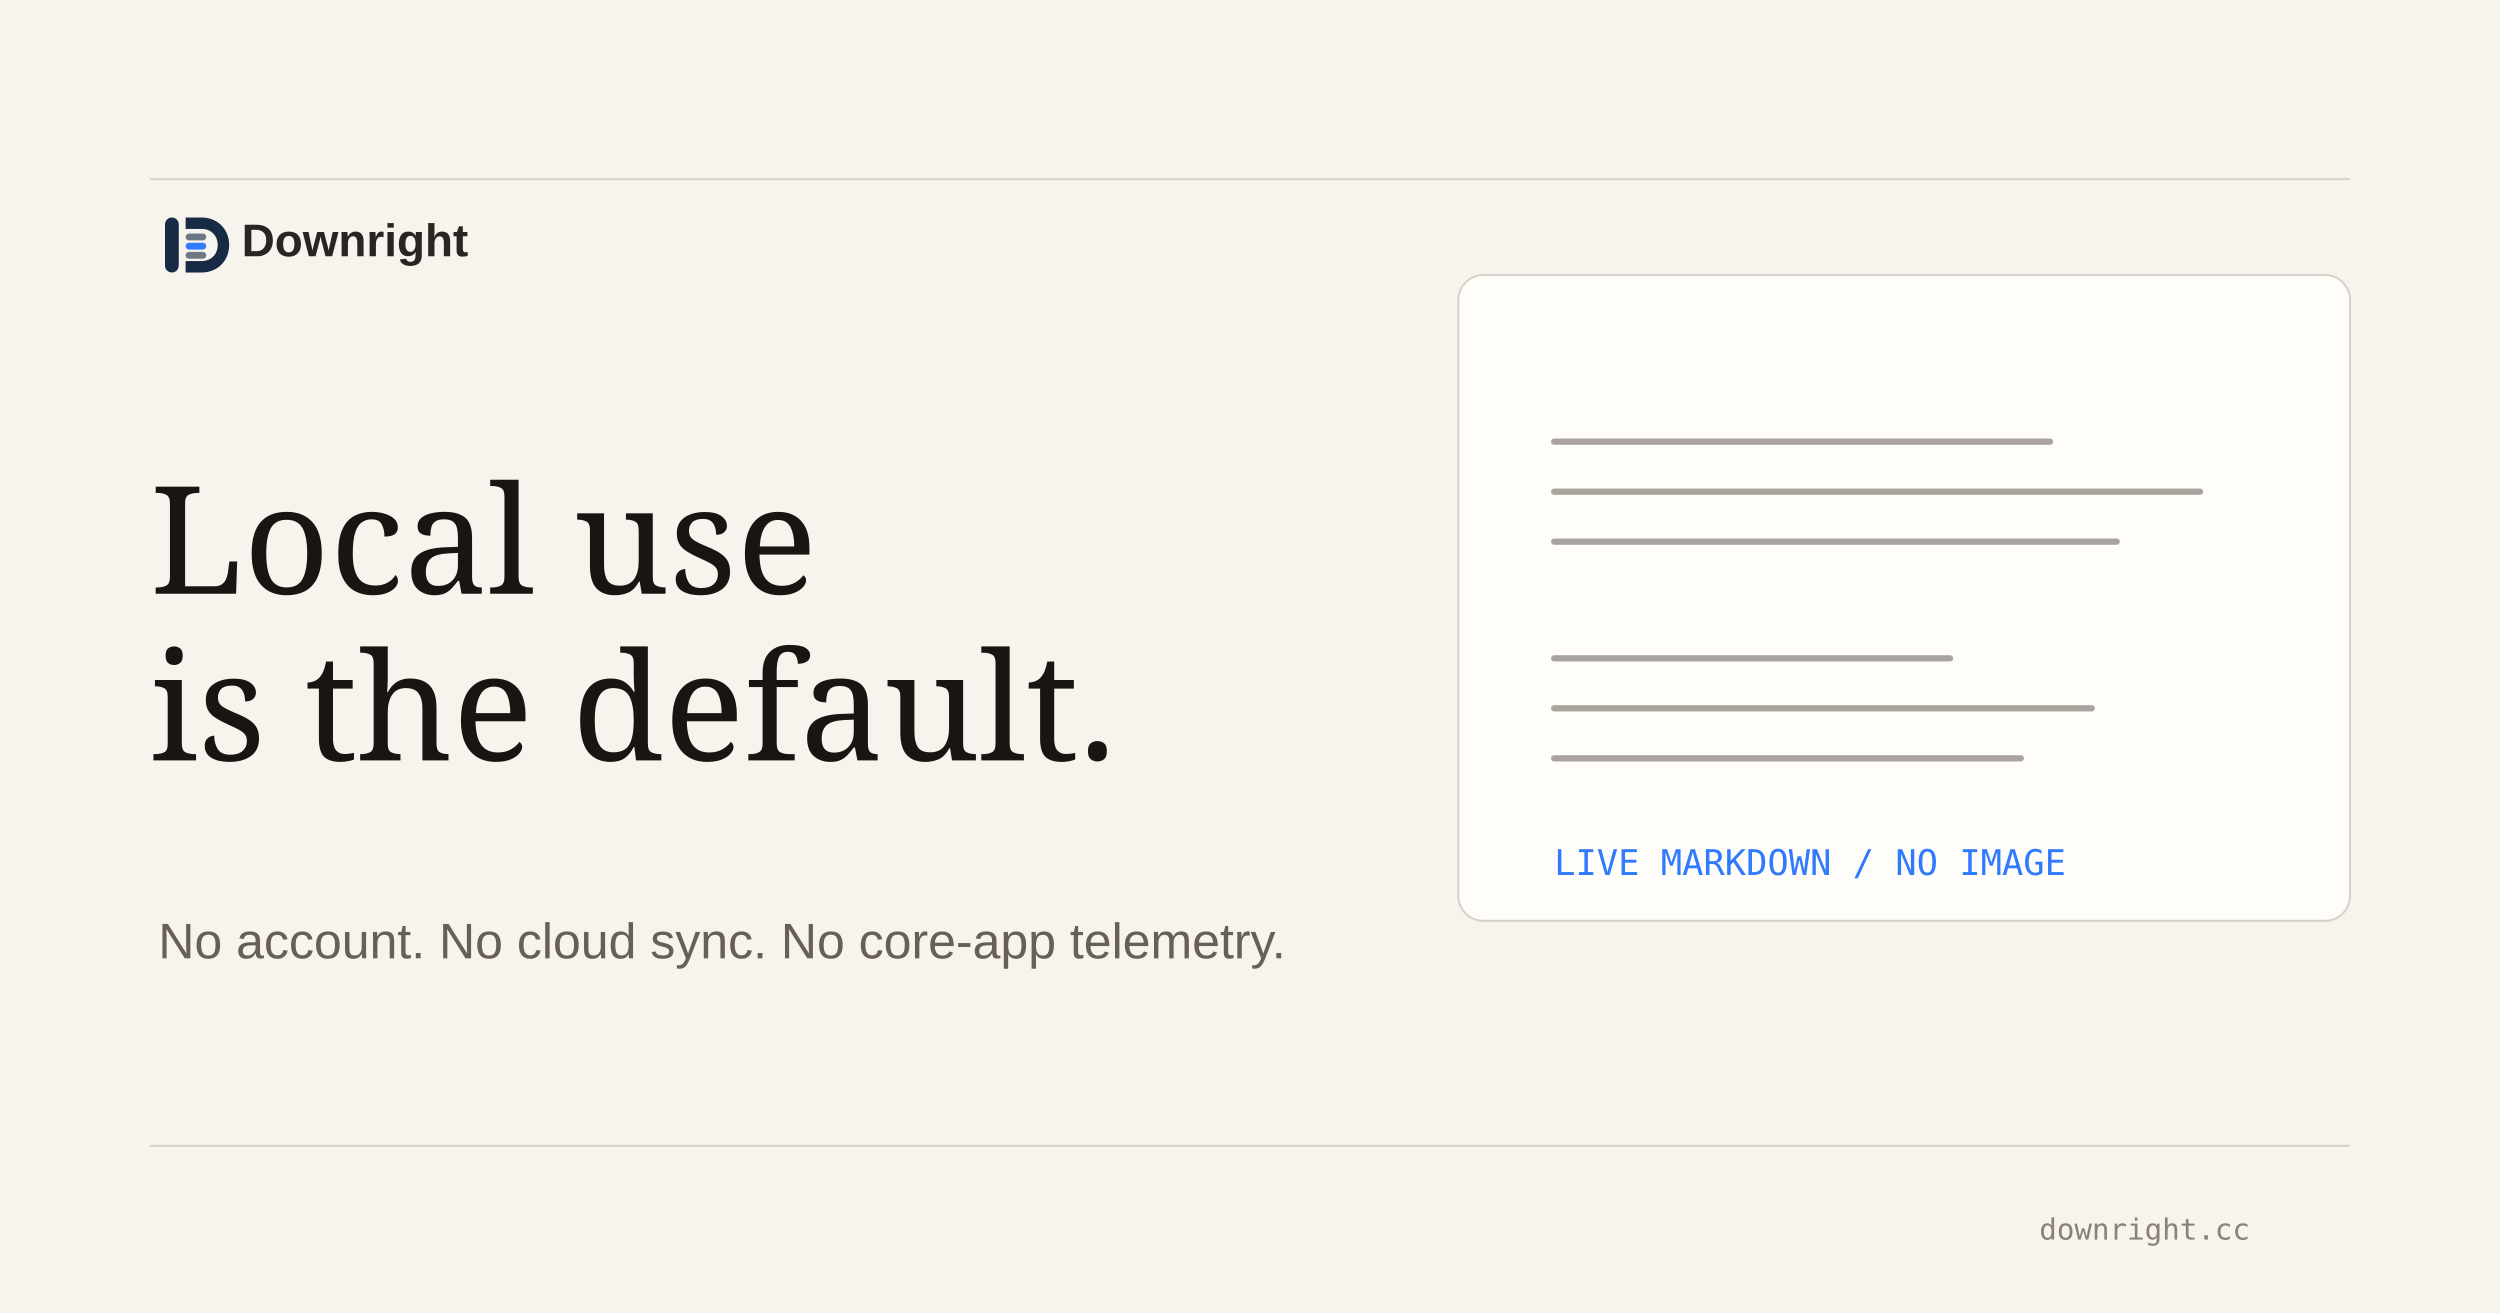
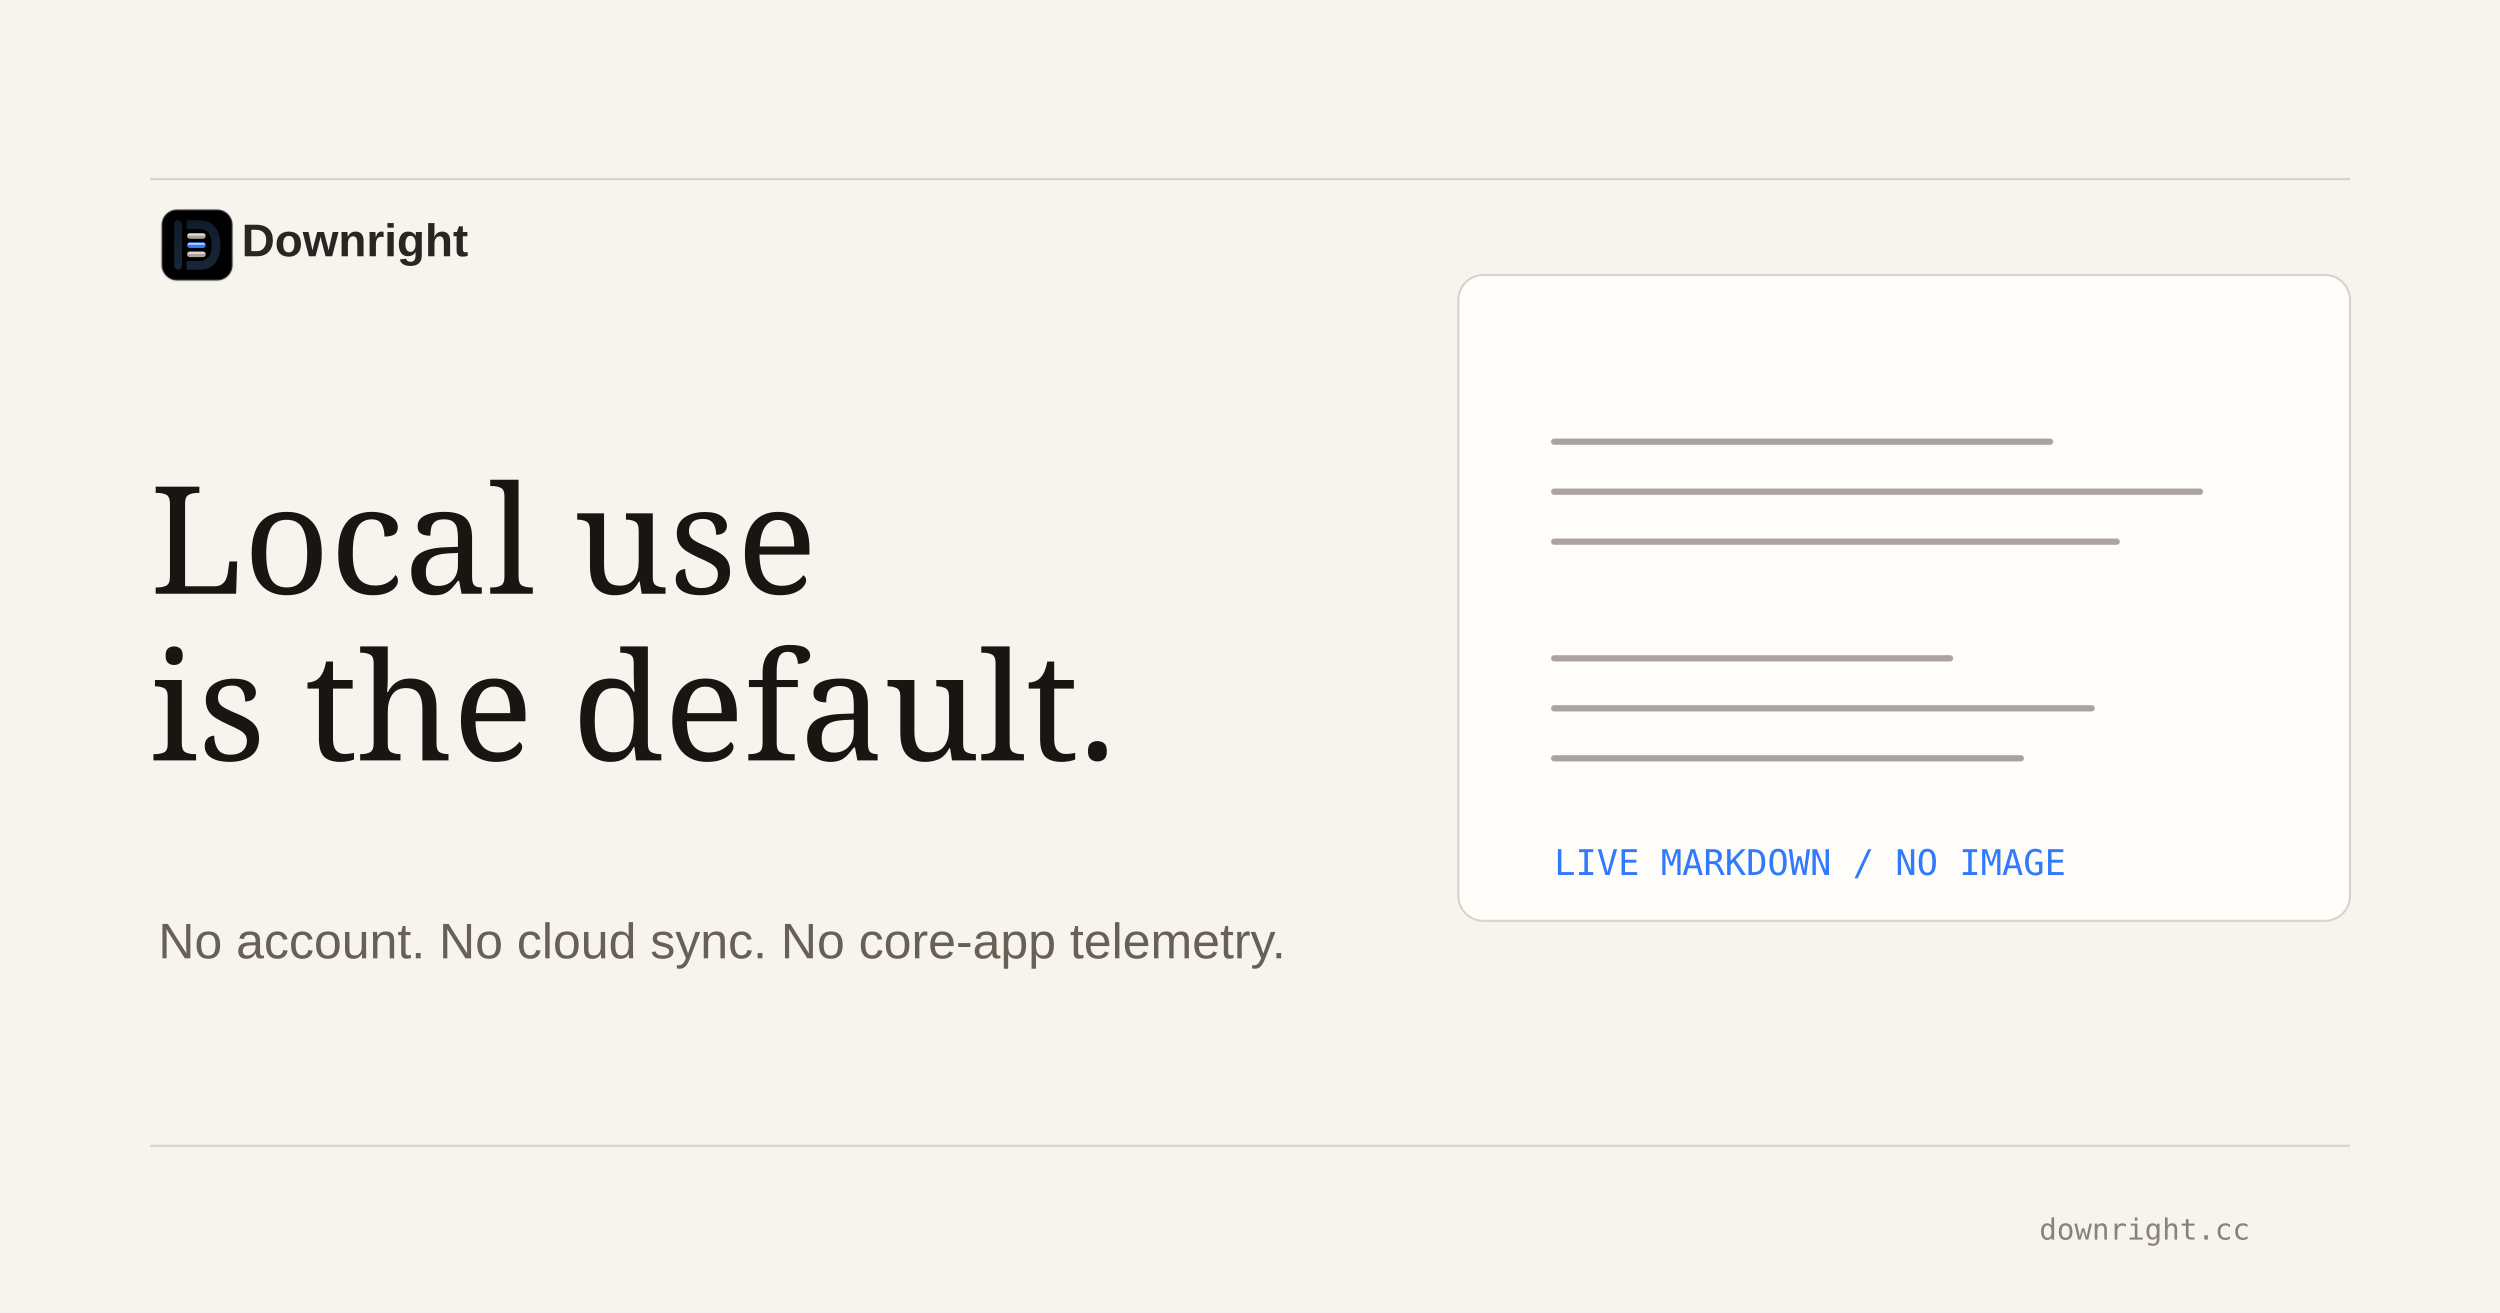
<svg xmlns="http://www.w3.org/2000/svg" width="1200" height="630" viewBox="0 0 1200 630">
  <rect width="1200" height="630" fill="#f7f4ee" />
  <path d="M72 86h1056M72 550h1056" stroke="#d9d2c8" />
  <g transform="translate(77 100) scale(1.1)">
+     <defs>
+       <linearGradient id="fav-tile" x1="16" y1="0" x2="16" y2="32" gradientUnits="userSpaceOnUse">
+         <stop offset="0%" stop-color="#f8f5ee" />
+         <stop offset="100%" stop-color="#e3ded5" />
+       </linearGradient>
+       <linearGradient id="fav-groove" x1="16" y1="4" x2="16" y2="28" gradientUnits="userSpaceOnUse">
+         <stop offset="0%" stop-color="#0f1b28" />
+         <stop offset="100%" stop-color="#18283a" />
+       </linearGradient>
+     </defs>
    <style>
-     .mark,.rule{fill:#172b45}
-     @media (prefers-color-scheme:dark){.mark,.rule{fill:#f7f4ee}}
+     .fav-accent { fill: #307afe; }
+     @media (prefers-color-scheme: dark) {
+       .fav-accent { fill: #6ea8ff; }
+     }
  </style>
-     <rect class="mark" x="2" y="4" width="6" height="24" rx="3" />
-     <path class="mark" d="M11 4h7c7 0 12 5.2 12 12s-5 12-12 12h-7v-5h7c4.2 0 7-3 7-7s-2.8-7-7-7h-7V4Z" />
-     <rect class="rule" x="11" y="11" width="9" height="3" rx="1.5" opacity=".62" />
-     <rect x="11" y="15" width="9" height="3" rx="1.5" fill="#307afe" />
-     <rect class="rule" x="11" y="19" width="9" height="3" rx="1.5" opacity=".62" />
+     <rect width="32" height="32" rx="7.2" fill="url(#fav-tile)" />
+     <rect x="0.5" y="0.5" width="31" height="31" rx="6.7" stroke="#ffffff" stroke-opacity="0.95" stroke-width="0.9" />
+     <rect x="0.5" y="0.5" width="31" height="31" rx="6.7" stroke="#c4bcaf" stroke-opacity="0.35" stroke-width="0.9" />
+     <rect x="6" y="5.2" width="3.4" height="21.6" rx="1.7" fill="url(#fav-groove)" />
+     <path d="M11.4 5.2h5.6c5.5 0 9.2 3.6 9.2 10.8s-3.7 10.8-9.2 10.8h-5.6v-3.8h5.6c3.2 0 5.4-2.1 5.4-7s-2.2-7-5.4-7h-5.6V5.2Z" fill="url(#fav-groove)" />
+     <rect x="11.6" y="10.8" width="8.2" height="2.5" rx="1.25" fill="#aba399" />
+     <rect x="12" y="11.1" width="7.4" height="0.8" rx="0.4" fill="#ffffff" fill-opacity="0.65" />
+     <rect class="fav-accent" x="11.6" y="14.8" width="8.2" height="2.5" rx="1.25" />
+     <rect x="12" y="15.1" width="7.4" height="0.8" rx="0.4" fill="#ffffff" fill-opacity="0.65" />
+     <rect x="11.6" y="18.8" width="8.2" height="2.5" rx="1.25" fill="#aba399" />
+     <rect x="12" y="19.1" width="7.4" height="0.8" rx="0.4" fill="#ffffff" fill-opacity="0.65" />
  </g>
  <text x="116" y="123" fill="#292522" font-family="Arial,sans-serif" font-size="22" font-weight="700">Downright</text>
  <text x="72" y="285" fill="#181513" font-family="Georgia,serif" font-size="72">Local use</text>
  <text x="72" y="365" fill="#181513" font-family="Georgia,serif" font-size="72">is the default.</text>
  <text x="76" y="460" fill="#685f56" font-family="Arial,sans-serif" font-size="24">No account. No cloud sync. No core-app telemetry.</text>
  <rect x="700" y="132" width="428" height="310" rx="12" fill="#fffdfa" stroke="#d9d2c8" />
  <path d="M746 212h238M746 236h310M746 260h270M746 316h190M746 340h258M746 364h224" stroke="#8b8178" stroke-width="3" stroke-linecap="round" opacity=".72" />
  <text x="746" y="420" fill="#307afe" font-family="monospace" font-size="17">LIVE MARKDOWN / NO IMAGE</text>
  <text x="1080" y="595" fill="#8b8178" font-family="monospace" font-size="14" text-anchor="end">downright.cc</text>
</svg>
